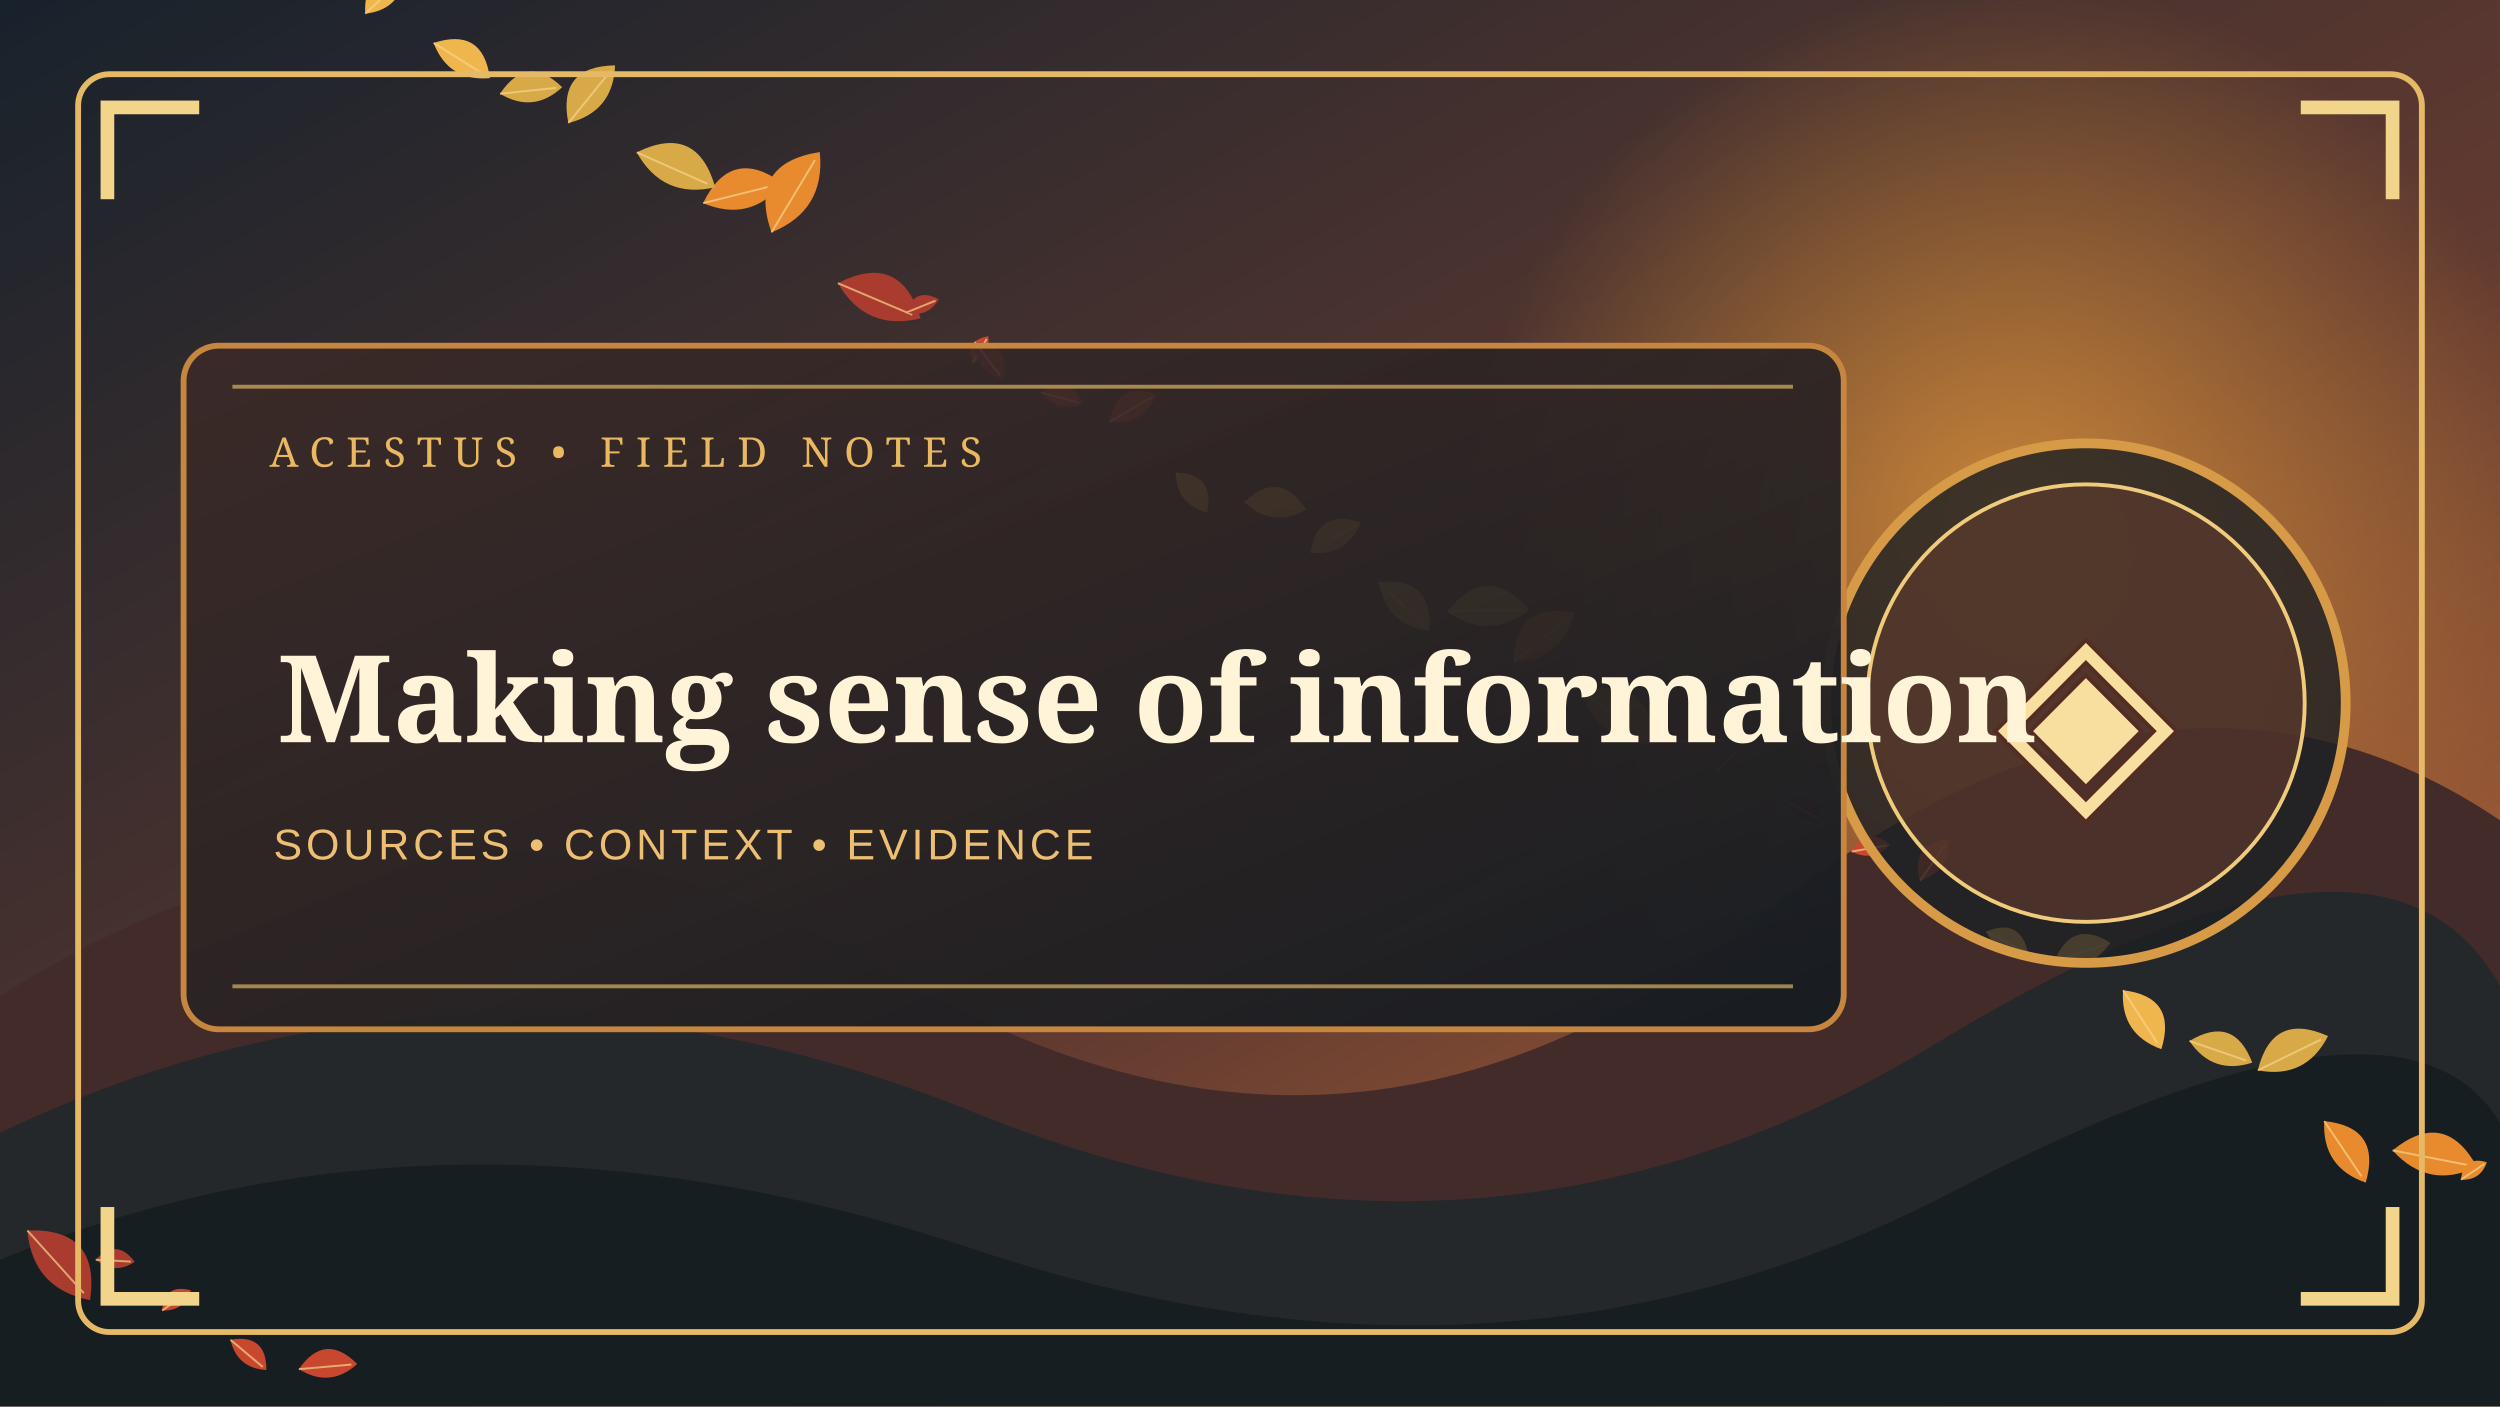
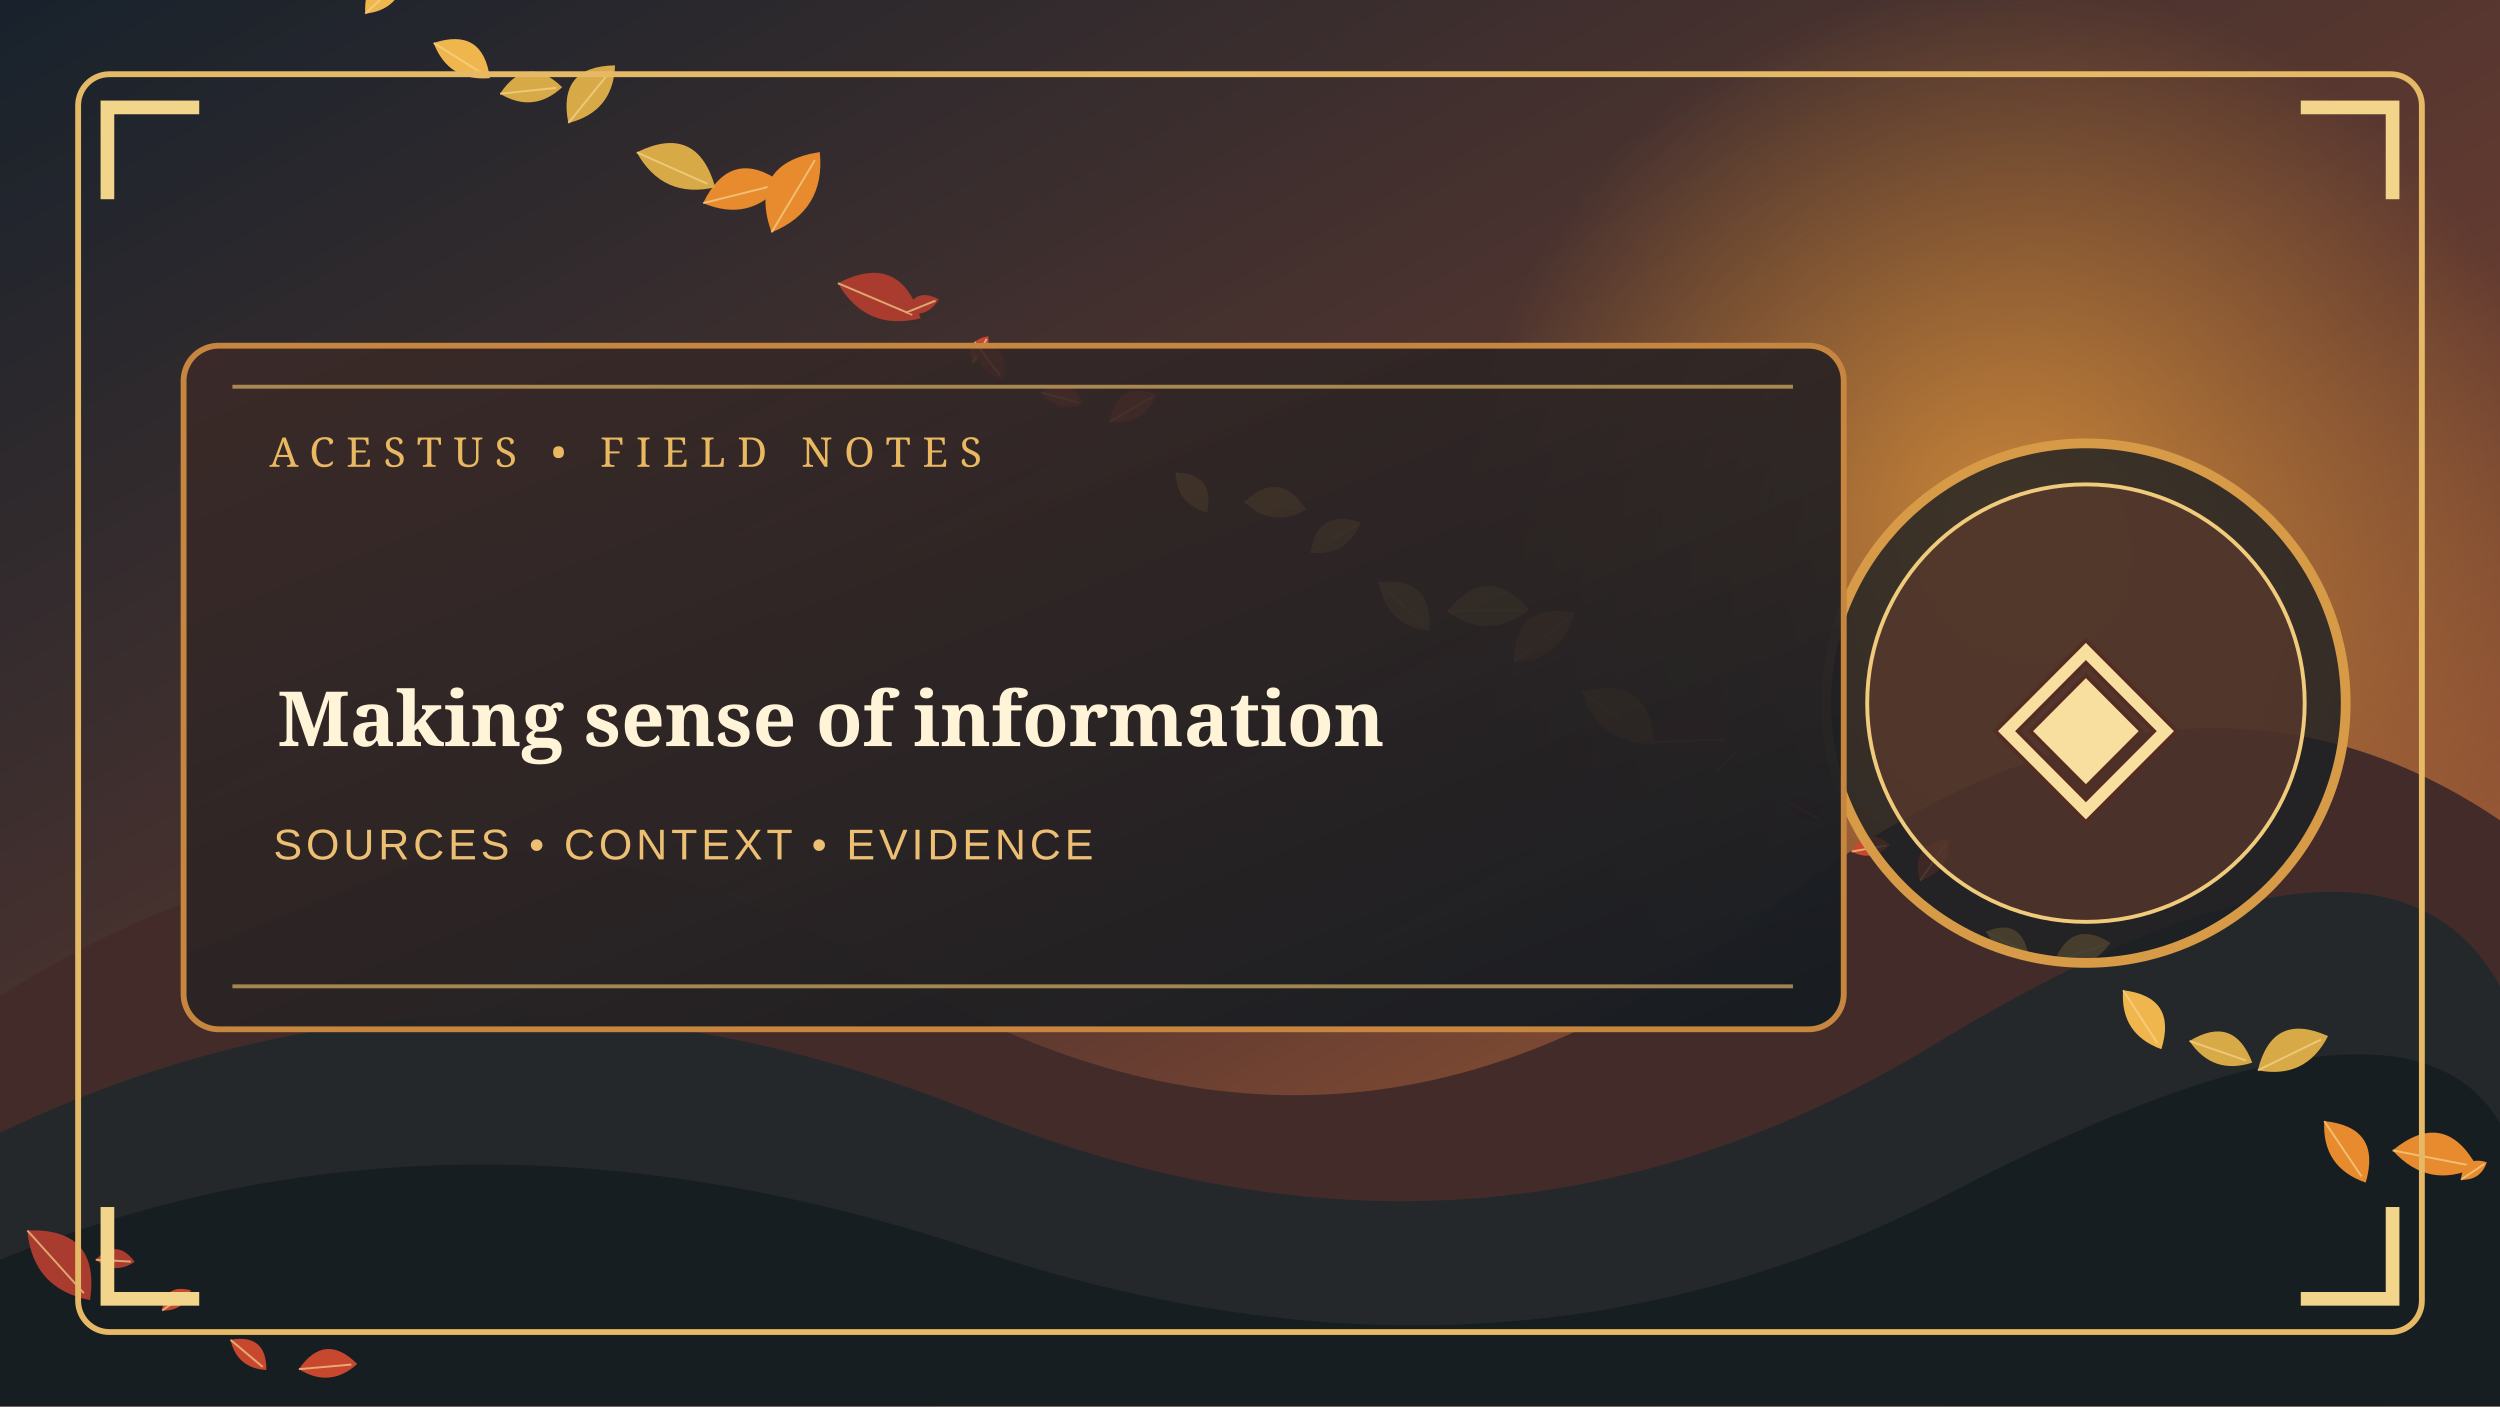
<svg xmlns="http://www.w3.org/2000/svg" width="1280" height="720" viewBox="0 0 1280 720">
  <defs>
    <linearGradient id="sky" y2="1">
      <stop stop-color="#18222c" />
      <stop offset=".58" stop-color="#613a30" />
      <stop offset="1" stop-color="#cb753a" />
    </linearGradient>
    <linearGradient id="panel" y2="1">
      <stop stop-color="#3c2a27" stop-opacity=".87" />
      <stop offset="1" stop-color="#161c21" stop-opacity=".98" />
    </linearGradient>
    <radialGradient id="sun">
      <stop stop-color="#f6a63c" stop-opacity=".7" />
      <stop offset="1" stop-color="#f6a63c" stop-opacity="0" />
    </radialGradient>
  </defs>
  <rect width="1280" height="720" fill="url(#sky)" />
  <circle cx="1030" cy="270" r="280" fill="url(#sun)" />
  <path d="M0 510Q230 365 460 500T900 470T1280 420V720H0Z" fill="#432b2a" />
  <path d="M0 580Q240 465 500 570T990 535T1280 505V720H0Z" fill="#25282a" />
  <path d="M0 645Q230 550 500 640T1000 610T1280 575V720H0Z" fill="#171e21" />
  <g transform="translate(498 186) rotate(-60)">
    <path d="M0 0Q8 -9.6 16 0Q8 6 0 0" fill="#c7482f" />
    <path d="M0 0l14.4 0" stroke="#f7d58d" stroke-opacity=".7" />
  </g>
  <g transform="translate(671 283) rotate(-31)">
    <path d="M0 0Q15 -18 30 0Q15 11.25 0 0" fill="#d8aa47" />
    <path d="M0 0l27 0" stroke="#f7d58d" stroke-opacity=".7" />
  </g>
  <g transform="translate(844 380) rotate(-2)">
    <path d="M0 0Q22 -26.4 44 0Q22 16.5 0 0" fill="#a93c2e" />
    <path d="M0 0l39.6 0" stroke="#f7d58d" stroke-opacity=".7" />
  </g>
  <g transform="translate(1017 477) rotate(27)">
    <path d="M0 0Q12 -14.4 24 0Q12 9 0 0" fill="#f0b64e" />
    <path d="M0 0l21.6 0" stroke="#f7d58d" stroke-opacity=".7" />
  </g>
  <g transform="translate(1190 574) rotate(56)">
    <path d="M0 0Q19 -22.8 38 0Q19 14.25 0 0" fill="#e78b2e" />
    <path d="M0 0l34.2 0" stroke="#f7d58d" stroke-opacity=".7" />
  </g>
  <g transform="translate(83 671) rotate(-35)">
    <path d="M0 0Q9 -10.8 18 0Q9 6.75 0 0" fill="#c7482f" />
    <path d="M0 0l16.2 0" stroke="#f7d58d" stroke-opacity=".7" />
  </g>
  <g transform="translate(256 48) rotate(-6)">
    <path d="M0 0Q16 -19.2 32 0Q16 12 0 0" fill="#d8aa47" />
    <path d="M0 0l28.8 0" stroke="#f7d58d" stroke-opacity=".7" />
  </g>
  <g transform="translate(429 145) rotate(23)">
    <path d="M0 0Q23 -27.6 46 0Q23 17.25 0 0" fill="#a93c2e" />
    <path d="M0 0l41.4 0" stroke="#f7d58d" stroke-opacity=".7" />
  </g>
  <g transform="translate(602 242) rotate(52)">
    <path d="M0 0Q13 -15.6 26 0Q13 9.75 0 0" fill="#f0b64e" />
    <path d="M0 0l23.4 0" stroke="#f7d58d" stroke-opacity=".7" />
  </g>
  <g transform="translate(775 339) rotate(-39)">
    <path d="M0 0Q20 -24 40 0Q20 15 0 0" fill="#e78b2e" />
    <path d="M0 0l36 0" stroke="#f7d58d" stroke-opacity=".7" />
  </g>
  <g transform="translate(948 436) rotate(-10)">
    <path d="M0 0Q10 -12 20 0Q10 7.5 0 0" fill="#c7482f" />
    <path d="M0 0l18 0" stroke="#f7d58d" stroke-opacity=".7" />
  </g>
  <g transform="translate(1121 533) rotate(19)">
    <path d="M0 0Q17 -20.4 34 0Q17 12.75 0 0" fill="#d8aa47" />
    <path d="M0 0l30.6 0" stroke="#f7d58d" stroke-opacity=".7" />
  </g>
  <g transform="translate(14 630) rotate(48)">
    <path d="M0 0Q24 -28.8 48 0Q24 18 0 0" fill="#a93c2e" />
    <path d="M0 0l43.2 0" stroke="#f7d58d" stroke-opacity=".7" />
  </g>
  <g transform="translate(187 7) rotate(-43)">
    <path d="M0 0Q14 -16.8 28 0Q14 10.5 0 0" fill="#f0b64e" />
    <path d="M0 0l25.2 0" stroke="#f7d58d" stroke-opacity=".7" />
  </g>
  <g transform="translate(360 104) rotate(-14)">
    <path d="M0 0Q21 -25.2 42 0Q21 15.75 0 0" fill="#e78b2e" />
    <path d="M0 0l37.8 0" stroke="#f7d58d" stroke-opacity=".7" />
  </g>
  <g transform="translate(533 201) rotate(15)">
    <path d="M0 0Q11 -13.2 22 0Q11 8.25 0 0" fill="#c7482f" />
    <path d="M0 0l19.8 0" stroke="#f7d58d" stroke-opacity=".7" />
  </g>
  <g transform="translate(706 298) rotate(44)">
    <path d="M0 0Q18 -21.6 36 0Q18 13.5 0 0" fill="#d8aa47" />
    <path d="M0 0l32.4 0" stroke="#f7d58d" stroke-opacity=".7" />
  </g>
  <g transform="translate(879 395) rotate(-47)">
    <path d="M0 0Q8 -9.6 16 0Q8 6 0 0" fill="#a93c2e" />
    <path d="M0 0l14.4 0" stroke="#f7d58d" stroke-opacity=".7" />
  </g>
  <g transform="translate(1052 492) rotate(-18)">
    <path d="M0 0Q15 -18 30 0Q15 11.25 0 0" fill="#f0b64e" />
    <path d="M0 0l27 0" stroke="#f7d58d" stroke-opacity=".7" />
  </g>
  <g transform="translate(1225 589) rotate(11)">
    <path d="M0 0Q22 -26.4 44 0Q22 16.5 0 0" fill="#e78b2e" />
    <path d="M0 0l39.6 0" stroke="#f7d58d" stroke-opacity=".7" />
  </g>
  <g transform="translate(118 686) rotate(40)">
    <path d="M0 0Q12 -14.4 24 0Q12 9 0 0" fill="#c7482f" />
    <path d="M0 0l21.6 0" stroke="#f7d58d" stroke-opacity=".7" />
  </g>
  <g transform="translate(291 63) rotate(-51)">
    <path d="M0 0Q19 -22.8 38 0Q19 14.25 0 0" fill="#d8aa47" />
    <path d="M0 0l34.2 0" stroke="#f7d58d" stroke-opacity=".7" />
  </g>
  <g transform="translate(464 160) rotate(-22)">
    <path d="M0 0Q9 -10.8 18 0Q9 6.75 0 0" fill="#a93c2e" />
    <path d="M0 0l16.2 0" stroke="#f7d58d" stroke-opacity=".7" />
  </g>
  <g transform="translate(637 257) rotate(7)">
    <path d="M0 0Q16 -19.2 32 0Q16 12 0 0" fill="#f0b64e" />
    <path d="M0 0l28.8 0" stroke="#f7d58d" stroke-opacity=".7" />
  </g>
  <g transform="translate(810 354) rotate(36)">
    <path d="M0 0Q23 -27.6 46 0Q23 17.25 0 0" fill="#e78b2e" />
    <path d="M0 0l41.4 0" stroke="#f7d58d" stroke-opacity=".7" />
  </g>
  <g transform="translate(983 451) rotate(-55)">
    <path d="M0 0Q13 -15.6 26 0Q13 9.75 0 0" fill="#c7482f" />
    <path d="M0 0l23.4 0" stroke="#f7d58d" stroke-opacity=".7" />
  </g>
  <g transform="translate(1156 548) rotate(-26)">
    <path d="M0 0Q20 -24 40 0Q20 15 0 0" fill="#d8aa47" />
    <path d="M0 0l36 0" stroke="#f7d58d" stroke-opacity=".7" />
  </g>
  <g transform="translate(49 645) rotate(3)">
    <path d="M0 0Q10 -12 20 0Q10 7.5 0 0" fill="#a93c2e" />
    <path d="M0 0l18 0" stroke="#f7d58d" stroke-opacity=".7" />
  </g>
  <g transform="translate(222 22) rotate(32)">
    <path d="M0 0Q17 -20.4 34 0Q17 12.75 0 0" fill="#f0b64e" />
    <path d="M0 0l30.6 0" stroke="#f7d58d" stroke-opacity=".7" />
  </g>
  <g transform="translate(395 119) rotate(-59)">
    <path d="M0 0Q24 -28.8 48 0Q24 18 0 0" fill="#e78b2e" />
    <path d="M0 0l43.2 0" stroke="#f7d58d" stroke-opacity=".7" />
  </g>
  <g transform="translate(568 216) rotate(-30)">
    <path d="M0 0Q14 -16.8 28 0Q14 10.5 0 0" fill="#c7482f" />
    <path d="M0 0l25.2 0" stroke="#f7d58d" stroke-opacity=".7" />
  </g>
  <g transform="translate(741 313) rotate(-1)">
    <path d="M0 0Q21 -25.2 42 0Q21 15.75 0 0" fill="#d8aa47" />
    <path d="M0 0l37.8 0" stroke="#f7d58d" stroke-opacity=".7" />
  </g>
  <g transform="translate(914 410) rotate(28)">
    <path d="M0 0Q11 -13.2 22 0Q11 8.25 0 0" fill="#a93c2e" />
    <path d="M0 0l19.8 0" stroke="#f7d58d" stroke-opacity=".7" />
  </g>
  <g transform="translate(1087 507) rotate(57)">
    <path d="M0 0Q18 -21.6 36 0Q18 13.5 0 0" fill="#f0b64e" />
    <path d="M0 0l32.4 0" stroke="#f7d58d" stroke-opacity=".7" />
  </g>
  <g transform="translate(1260 604) rotate(-34)">
    <path d="M0 0Q8 -9.6 16 0Q8 6 0 0" fill="#e78b2e" />
    <path d="M0 0l14.4 0" stroke="#f7d58d" stroke-opacity=".7" />
  </g>
  <g transform="translate(153 701) rotate(-5)">
    <path d="M0 0Q15 -18 30 0Q15 11.25 0 0" fill="#c7482f" />
    <path d="M0 0l27 0" stroke="#f7d58d" stroke-opacity=".7" />
  </g>
  <g transform="translate(326 78) rotate(24)">
    <path d="M0 0Q22 -26.4 44 0Q22 16.5 0 0" fill="#d8aa47" />
    <path d="M0 0l39.6 0" stroke="#f7d58d" stroke-opacity=".7" />
  </g>
  <g transform="translate(499 175) rotate(53)">
    <path d="M0 0Q12 -14.4 24 0Q12 9 0 0" fill="#a93c2e" />
    <path d="M0 0l21.6 0" stroke="#f7d58d" stroke-opacity=".7" />
  </g>
  <rect x="40" y="38" width="1200" height="644" rx="16" fill="none" stroke="#e5b966" stroke-width="3" />
  <path d="M55 102V55h47M1178 55h47v47M55 618v47h47M1178 665h47v-47" fill="none" stroke="#f2d58b" stroke-width="7" />
  <circle cx="1068" cy="360" r="133" fill="#1c2024" fill-opacity=".8" stroke="#d79b48" stroke-width="5" />
  <circle cx="1068" cy="360" r="112" fill="#5c392d" fill-opacity=".7" stroke="#f0cb7b" stroke-width="2" />
  <text x="1068" y="405" text-anchor="middle" font-family="Georgia,serif" font-size="118" fill="#f8df9f" stroke="#542c23" stroke-width="4" paint-order="stroke">◈</text>
  <rect x="94" y="177" width="850" height="350" rx="18" fill="url(#panel)" stroke="#c7863f" stroke-width="3" />
  <path d="M119 198H918M119 505H918" stroke="#e7bb68" stroke-opacity=".65" stroke-width="2" />
  <text x="138" y="239" fill="#e9b861" font-family="Georgia,serif" font-size="21" letter-spacing="6">ACESTUS • FIELD NOTES</text>
-   <text x="142" y="380" fill="#fff4d8" font-family="Georgia,serif" font-size="62" font-weight="bold">Making sense of information</text>
+   <text x="142" y="382" fill="#fff4d8" font-family="Georgia,serif" font-size="39" font-weight="bold" textLength="590" lengthAdjust="spacingAndGlyphs">Making sense of information</text>
  <text x="140" y="440" fill="#edbf73" font-family="Arial,sans-serif" font-size="22" letter-spacing="2">SOURCES • CONTEXT • EVIDENCE</text>
</svg>
